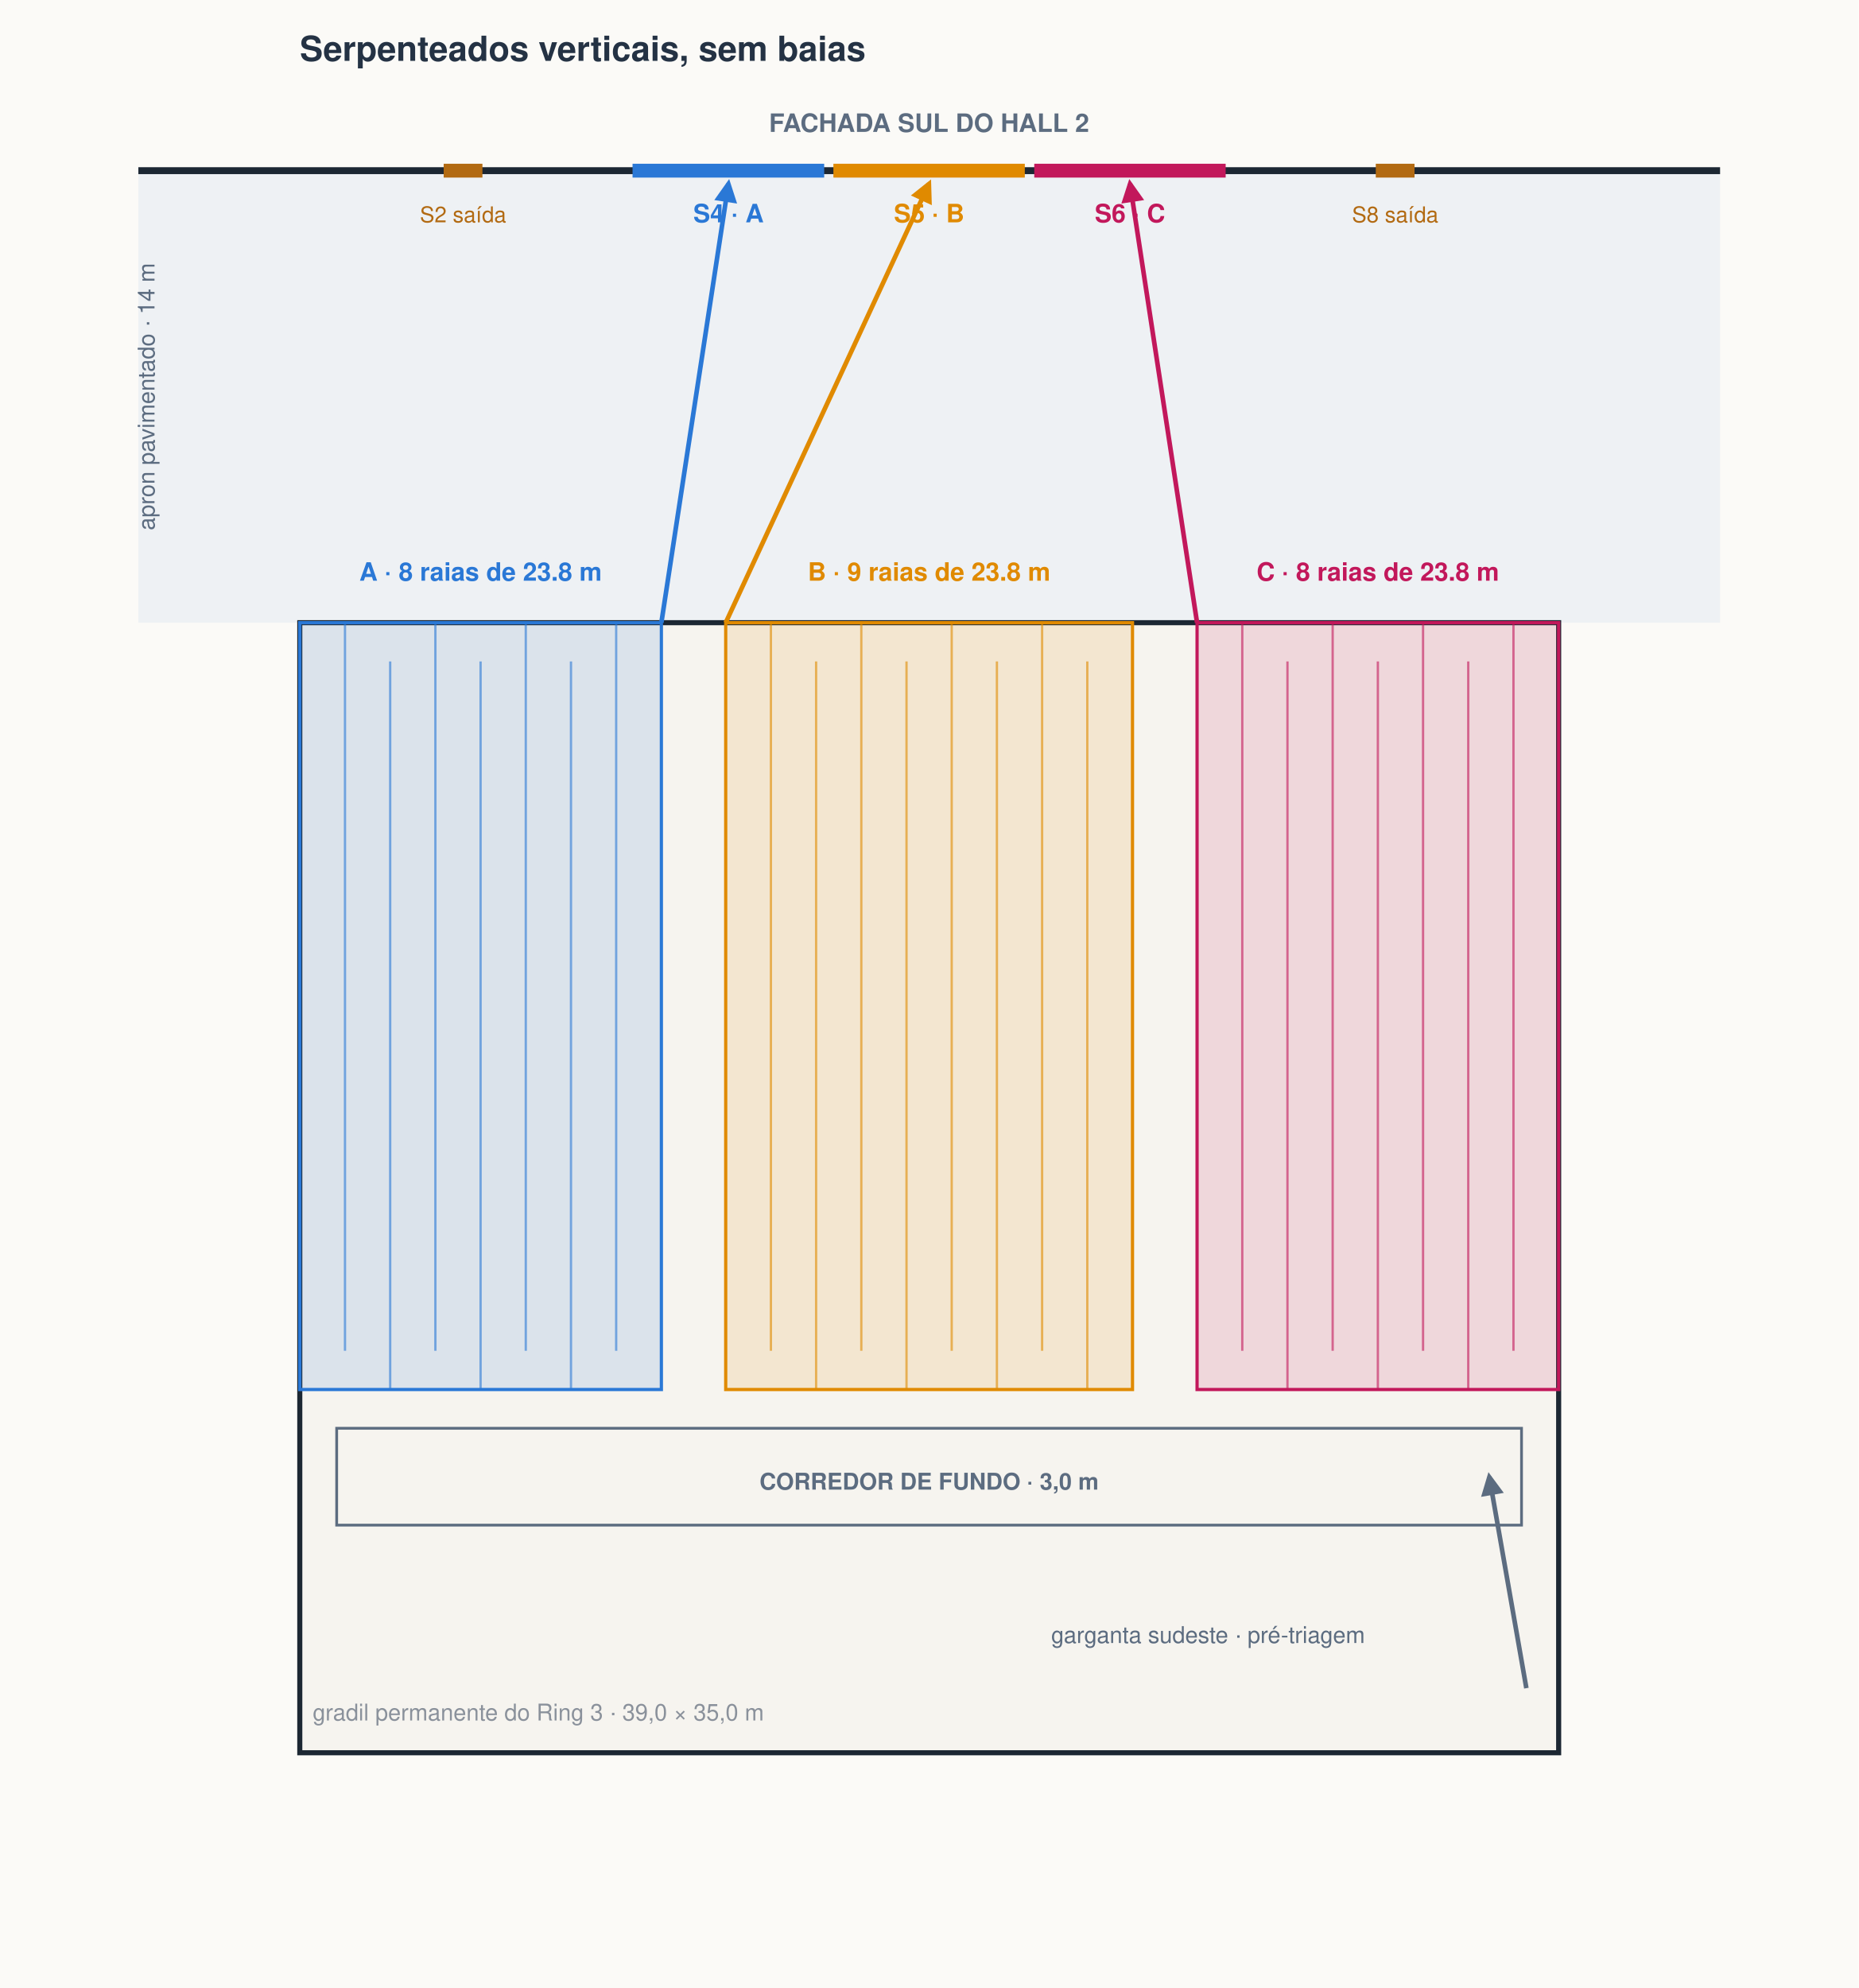
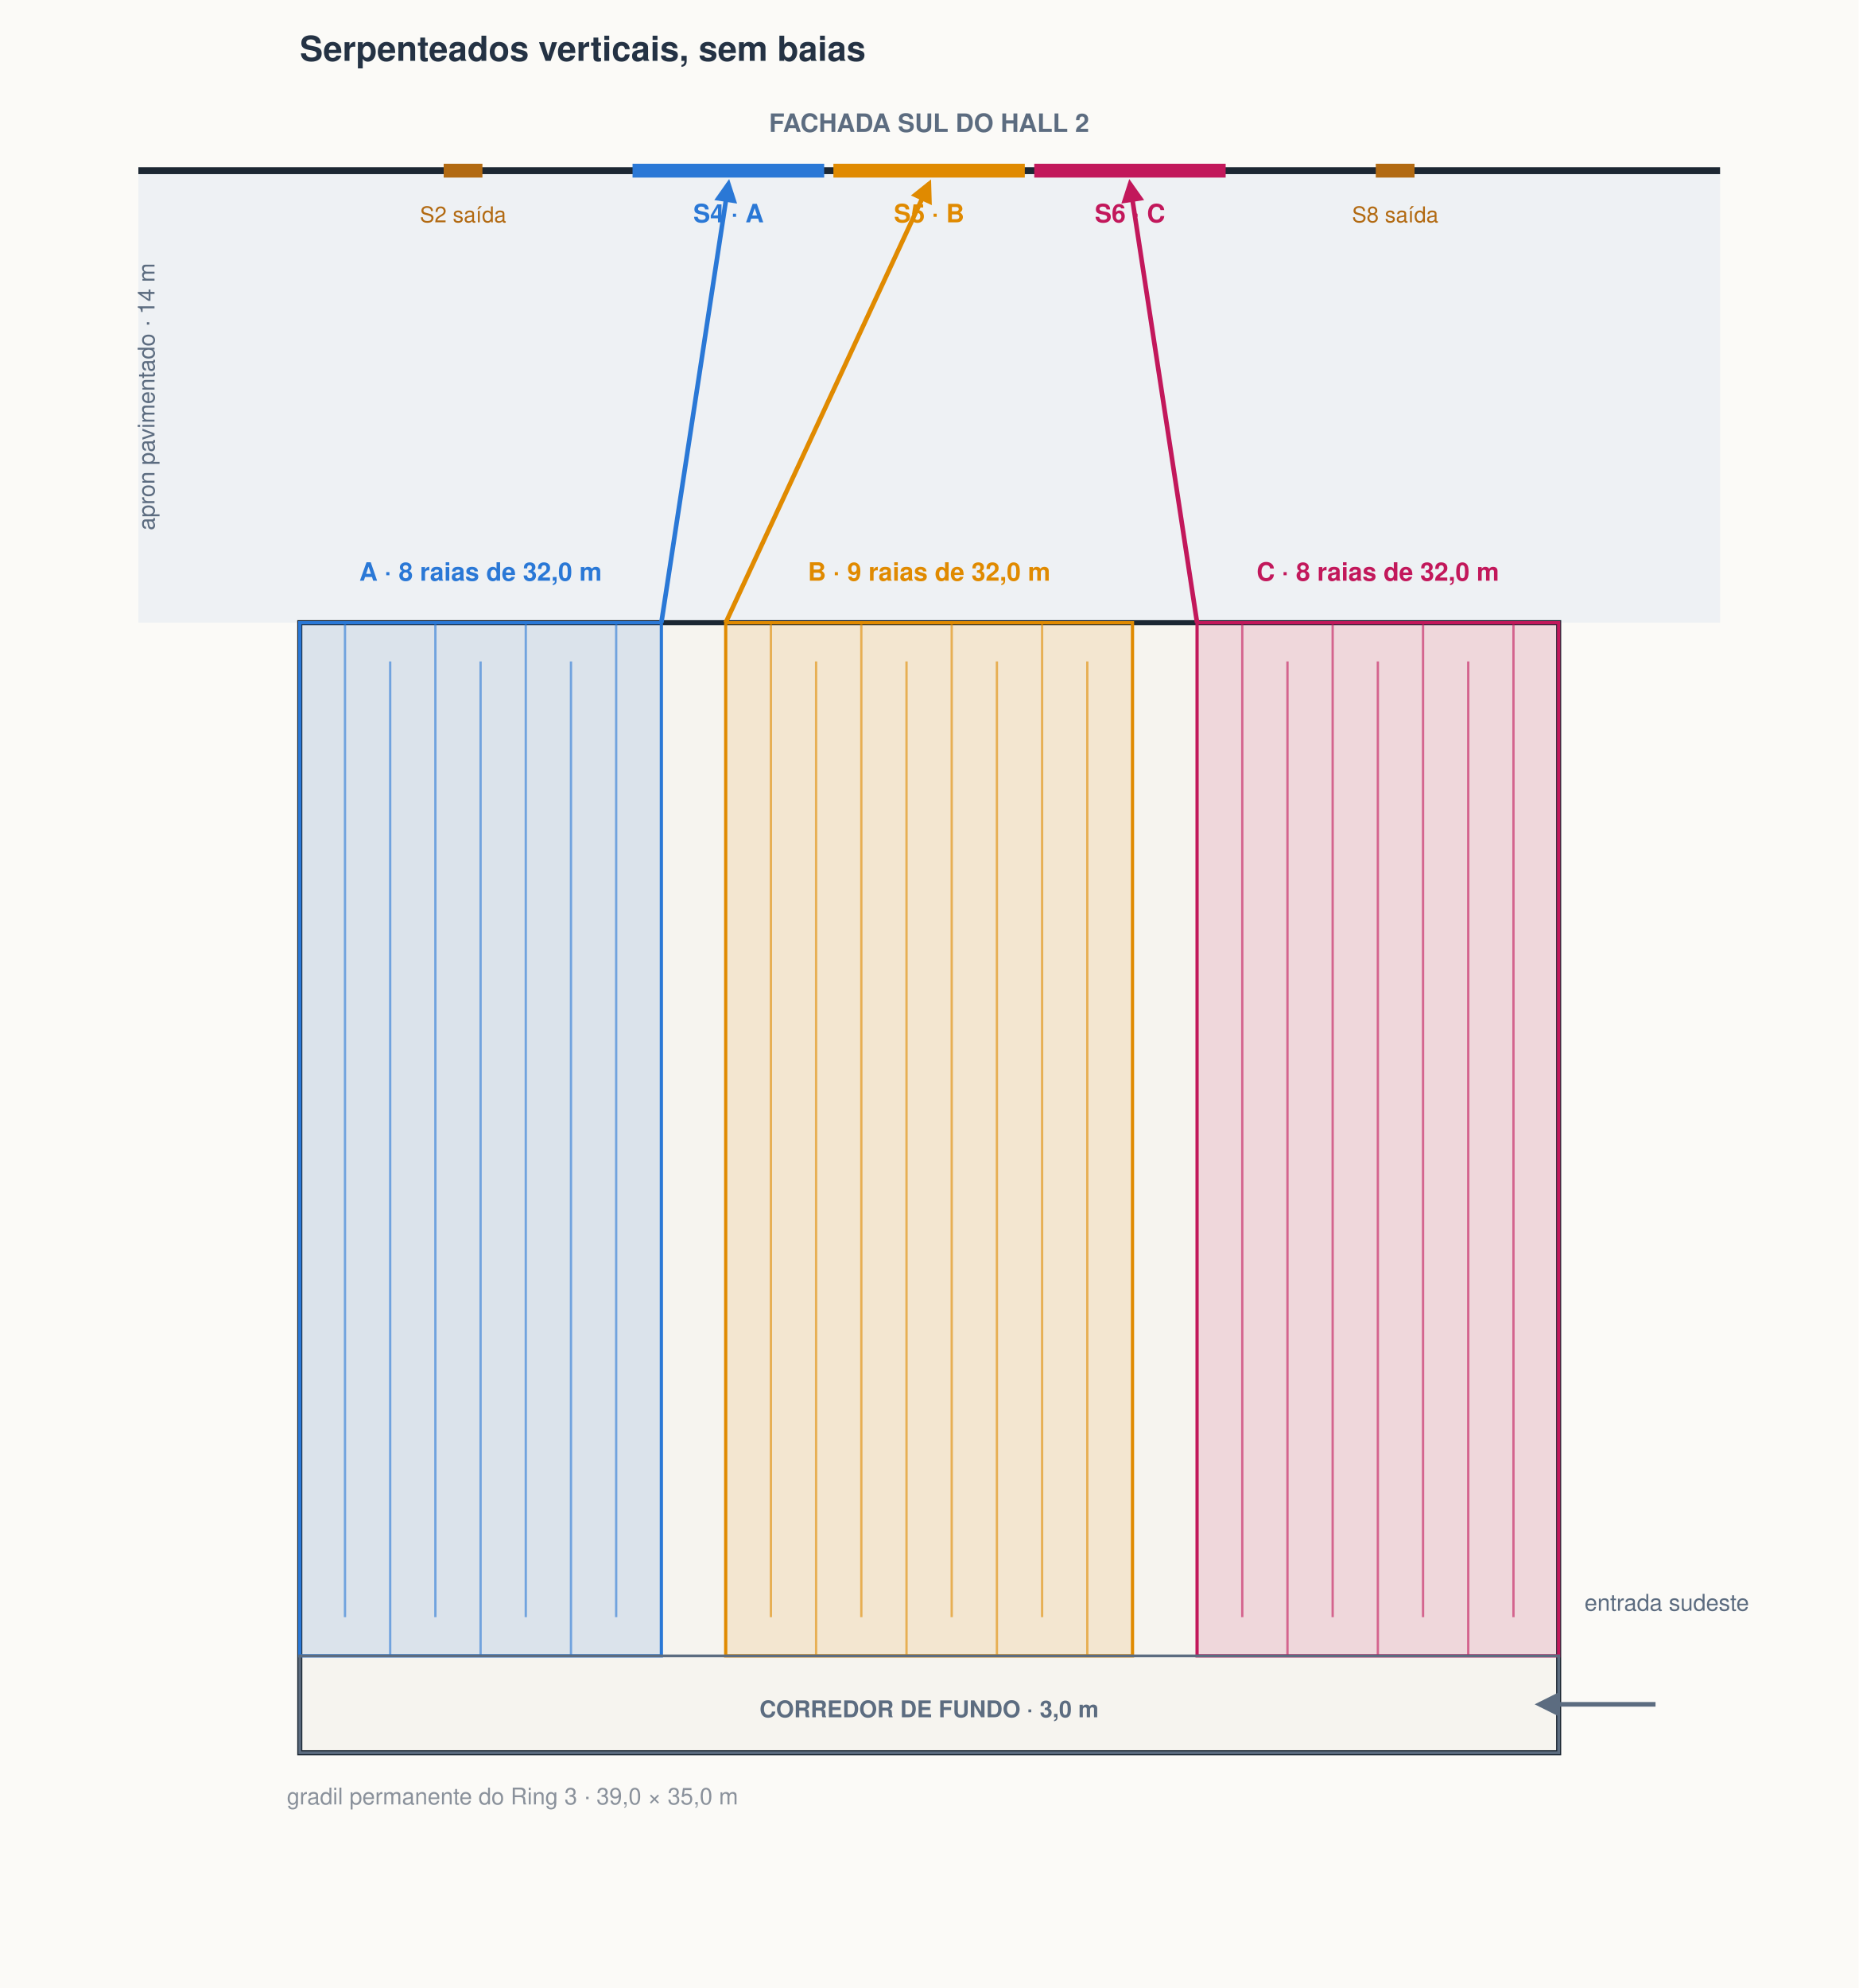
<svg xmlns="http://www.w3.org/2000/svg" viewBox="0 0 806 862" width="806" height="862" role="img">
  <rect width="806" height="862" fill="#fbfaf7" />
  <defs>
    <marker id="seta" viewBox="0 0 10 10" refX="8" refY="5" markerWidth="5" markerHeight="5" orient="auto-start-reverse">
      <path d="M0,0 L10,5 L0,10 z" fill="context-stroke" />
    </marker>
  </defs>
  <text x="130.0" y="26.4" text-anchor="start" font-family="ui-sans-serif,system-ui,Helvetica,Arial,sans-serif" font-size="15" font-weight="700" fill="#243244">Serpenteados verticais, sem baias</text>
  <rect x="60.0" y="74.0" width="685.9" height="196.0" fill="#eef1f4" />
  <rect x="130.0" y="270.0" width="545.9" height="490.0" fill="#f6f4ef" stroke="#1c2733" stroke-width="2.2" />
  <line x1="60.0" y1="74.0" x2="745.9" y2="74.0" stroke="#1c2733" stroke-width="3" />
  <text x="402.9" y="57.2" text-anchor="middle" font-family="ui-sans-serif,system-ui,Helvetica,Arial,sans-serif" font-size="11" font-weight="700" fill="#5c6c80">FACHADA SUL DO HALL 2</text>
  <line x1="274.3" y1="74.0" x2="357.4" y2="74.0" stroke="#2a78d6" stroke-width="6" />
  <text x="315.9" y="96.4" text-anchor="middle" font-family="ui-sans-serif,system-ui,Helvetica,Arial,sans-serif" font-size="11" font-weight="700" fill="#2a78d6">S4 · A</text>
  <line x1="361.4" y1="74.0" x2="444.4" y2="74.0" stroke="#e08a00" stroke-width="6" />
  <text x="402.9" y="96.4" text-anchor="middle" font-family="ui-sans-serif,system-ui,Helvetica,Arial,sans-serif" font-size="11" font-weight="700" fill="#e08a00">S5 · B</text>
  <line x1="448.5" y1="74.0" x2="531.5" y2="74.0" stroke="#c2185b" stroke-width="6" />
  <text x="490.0" y="96.4" text-anchor="middle" font-family="ui-sans-serif,system-ui,Helvetica,Arial,sans-serif" font-size="11" font-weight="700" fill="#c2185b">S6 · C</text>
  <line x1="192.4" y1="74.0" x2="209.2" y2="74.0" stroke="#b26a12" stroke-width="6" />
  <text x="200.8" y="96.4" text-anchor="middle" font-family="ui-sans-serif,system-ui,Helvetica,Arial,sans-serif" font-size="9.5" font-weight="400" fill="#b26a12">S2 saída</text>
  <line x1="596.6" y1="74.0" x2="613.4" y2="74.0" stroke="#b26a12" stroke-width="6" />
  <text x="605.0" y="96.4" text-anchor="middle" font-family="ui-sans-serif,system-ui,Helvetica,Arial,sans-serif" font-size="9.5" font-weight="400" fill="#b26a12">S8 saída</text>
  <text x="67.0" y="172.0" text-anchor="middle" font-family="ui-sans-serif,system-ui,Helvetica,Arial,sans-serif" font-size="10" font-weight="400" fill="#5c6c80" transform="rotate(-90 67.0 172.0)">apron pavimentado · 14 m</text>
-   <rect x="130.0" y="270.0" width="156.8" height="332.5" fill="#2a78d6" fill-opacity=".13" stroke="#2a78d6" stroke-width="1.4" />
-   <line x1="149.6" y1="585.7" x2="149.6" y2="270.0" stroke="#2a78d6" stroke-width="1" stroke-opacity=".6" />
-   <line x1="169.2" y1="602.5" x2="169.2" y2="286.8" stroke="#2a78d6" stroke-width="1" stroke-opacity=".6" />
-   <line x1="188.8" y1="585.7" x2="188.8" y2="270.0" stroke="#2a78d6" stroke-width="1" stroke-opacity=".6" />
-   <line x1="208.4" y1="602.5" x2="208.4" y2="286.8" stroke="#2a78d6" stroke-width="1" stroke-opacity=".6" />
-   <line x1="228.0" y1="585.7" x2="228.0" y2="270.0" stroke="#2a78d6" stroke-width="1" stroke-opacity=".6" />
-   <line x1="247.6" y1="602.5" x2="247.6" y2="286.8" stroke="#2a78d6" stroke-width="1" stroke-opacity=".6" />
-   <line x1="267.2" y1="585.7" x2="267.2" y2="270.0" stroke="#2a78d6" stroke-width="1" stroke-opacity=".6" />
-   <text x="208.4" y="251.8" text-anchor="middle" font-family="ui-sans-serif,system-ui,Helvetica,Arial,sans-serif" font-size="11" font-weight="700" fill="#2a78d6" paint-order="stroke" stroke="#eef1f4" stroke-width="3.5" stroke-linejoin="round">A · 8 raias de 23.8 m</text>
+   <rect x="130.0" y="270.0" width="156.8" height="448.0" fill="#2a78d6" fill-opacity=".13" stroke="#2a78d6" stroke-width="1.4" />
+   <line x1="149.6" y1="701.2" x2="149.6" y2="270.0" stroke="#2a78d6" stroke-width="1" stroke-opacity=".6" />
+   <line x1="169.2" y1="718.0" x2="169.2" y2="286.8" stroke="#2a78d6" stroke-width="1" stroke-opacity=".6" />
+   <line x1="188.8" y1="701.2" x2="188.8" y2="270.0" stroke="#2a78d6" stroke-width="1" stroke-opacity=".6" />
+   <line x1="208.4" y1="718.0" x2="208.4" y2="286.8" stroke="#2a78d6" stroke-width="1" stroke-opacity=".6" />
+   <line x1="228.0" y1="701.2" x2="228.0" y2="270.0" stroke="#2a78d6" stroke-width="1" stroke-opacity=".6" />
+   <line x1="247.6" y1="718.0" x2="247.6" y2="286.8" stroke="#2a78d6" stroke-width="1" stroke-opacity=".6" />
+   <line x1="267.2" y1="701.2" x2="267.2" y2="270.0" stroke="#2a78d6" stroke-width="1" stroke-opacity=".6" />
+   <text x="208.4" y="251.8" text-anchor="middle" font-family="ui-sans-serif,system-ui,Helvetica,Arial,sans-serif" font-size="11" font-weight="700" fill="#2a78d6" paint-order="stroke" stroke="#eef1f4" stroke-width="3.5" stroke-linejoin="round">A · 8 raias de 32,0 m</text>
  <line x1="286.8" y1="270.0" x2="315.9" y2="79.6" stroke="#2a78d6" stroke-width="2" marker-end="url(#seta)" />
-   <rect x="314.7" y="270.0" width="176.4" height="332.5" fill="#e08a00" fill-opacity=".13" stroke="#e08a00" stroke-width="1.4" />
-   <line x1="334.3" y1="585.7" x2="334.3" y2="270.0" stroke="#e08a00" stroke-width="1" stroke-opacity=".6" />
-   <line x1="353.9" y1="602.5" x2="353.9" y2="286.8" stroke="#e08a00" stroke-width="1" stroke-opacity=".6" />
-   <line x1="373.5" y1="585.7" x2="373.5" y2="270.0" stroke="#e08a00" stroke-width="1" stroke-opacity=".6" />
-   <line x1="393.1" y1="602.5" x2="393.1" y2="286.8" stroke="#e08a00" stroke-width="1" stroke-opacity=".6" />
-   <line x1="412.7" y1="585.7" x2="412.7" y2="270.0" stroke="#e08a00" stroke-width="1" stroke-opacity=".6" />
-   <line x1="432.3" y1="602.5" x2="432.3" y2="286.8" stroke="#e08a00" stroke-width="1" stroke-opacity=".6" />
-   <line x1="451.9" y1="585.7" x2="451.9" y2="270.0" stroke="#e08a00" stroke-width="1" stroke-opacity=".6" />
-   <line x1="471.5" y1="602.5" x2="471.5" y2="286.8" stroke="#e08a00" stroke-width="1" stroke-opacity=".6" />
-   <text x="402.9" y="251.8" text-anchor="middle" font-family="ui-sans-serif,system-ui,Helvetica,Arial,sans-serif" font-size="11" font-weight="700" fill="#e08a00" paint-order="stroke" stroke="#eef1f4" stroke-width="3.5" stroke-linejoin="round">B · 9 raias de 23.8 m</text>
+   <rect x="314.7" y="270.0" width="176.4" height="448.0" fill="#e08a00" fill-opacity=".13" stroke="#e08a00" stroke-width="1.4" />
+   <line x1="334.3" y1="701.2" x2="334.3" y2="270.0" stroke="#e08a00" stroke-width="1" stroke-opacity=".6" />
+   <line x1="353.9" y1="718.0" x2="353.9" y2="286.8" stroke="#e08a00" stroke-width="1" stroke-opacity=".6" />
+   <line x1="373.5" y1="701.2" x2="373.5" y2="270.0" stroke="#e08a00" stroke-width="1" stroke-opacity=".6" />
+   <line x1="393.1" y1="718.0" x2="393.1" y2="286.8" stroke="#e08a00" stroke-width="1" stroke-opacity=".6" />
+   <line x1="412.7" y1="701.2" x2="412.7" y2="270.0" stroke="#e08a00" stroke-width="1" stroke-opacity=".6" />
+   <line x1="432.3" y1="718.0" x2="432.3" y2="286.8" stroke="#e08a00" stroke-width="1" stroke-opacity=".6" />
+   <line x1="451.9" y1="701.2" x2="451.9" y2="270.0" stroke="#e08a00" stroke-width="1" stroke-opacity=".6" />
+   <line x1="471.5" y1="718.0" x2="471.5" y2="286.8" stroke="#e08a00" stroke-width="1" stroke-opacity=".6" />
+   <text x="402.9" y="251.8" text-anchor="middle" font-family="ui-sans-serif,system-ui,Helvetica,Arial,sans-serif" font-size="11" font-weight="700" fill="#e08a00" paint-order="stroke" stroke="#eef1f4" stroke-width="3.5" stroke-linejoin="round">B · 9 raias de 32,0 m</text>
  <line x1="314.7" y1="270.0" x2="402.9" y2="79.6" stroke="#e08a00" stroke-width="2" marker-end="url(#seta)" />
-   <rect x="519.1" y="270.0" width="156.8" height="332.5" fill="#c2185b" fill-opacity=".13" stroke="#c2185b" stroke-width="1.4" />
-   <line x1="538.7" y1="585.7" x2="538.7" y2="270.0" stroke="#c2185b" stroke-width="1" stroke-opacity=".6" />
-   <line x1="558.3" y1="602.5" x2="558.3" y2="286.8" stroke="#c2185b" stroke-width="1" stroke-opacity=".6" />
-   <line x1="577.9" y1="585.7" x2="577.9" y2="270.0" stroke="#c2185b" stroke-width="1" stroke-opacity=".6" />
-   <line x1="597.5" y1="602.5" x2="597.5" y2="286.8" stroke="#c2185b" stroke-width="1" stroke-opacity=".6" />
-   <line x1="617.1" y1="585.7" x2="617.1" y2="270.0" stroke="#c2185b" stroke-width="1" stroke-opacity=".6" />
-   <line x1="636.7" y1="602.5" x2="636.7" y2="286.8" stroke="#c2185b" stroke-width="1" stroke-opacity=".6" />
-   <line x1="656.3" y1="585.7" x2="656.3" y2="270.0" stroke="#c2185b" stroke-width="1" stroke-opacity=".6" />
-   <text x="597.5" y="251.8" text-anchor="middle" font-family="ui-sans-serif,system-ui,Helvetica,Arial,sans-serif" font-size="11" font-weight="700" fill="#c2185b" paint-order="stroke" stroke="#eef1f4" stroke-width="3.5" stroke-linejoin="round">C · 8 raias de 23.8 m</text>
+   <rect x="519.1" y="270.0" width="156.8" height="448.0" fill="#c2185b" fill-opacity=".13" stroke="#c2185b" stroke-width="1.4" />
+   <line x1="538.7" y1="701.2" x2="538.7" y2="270.0" stroke="#c2185b" stroke-width="1" stroke-opacity=".6" />
+   <line x1="558.3" y1="718.0" x2="558.3" y2="286.8" stroke="#c2185b" stroke-width="1" stroke-opacity=".6" />
+   <line x1="577.9" y1="701.2" x2="577.9" y2="270.0" stroke="#c2185b" stroke-width="1" stroke-opacity=".6" />
+   <line x1="597.5" y1="718.0" x2="597.5" y2="286.8" stroke="#c2185b" stroke-width="1" stroke-opacity=".6" />
+   <line x1="617.1" y1="701.2" x2="617.1" y2="270.0" stroke="#c2185b" stroke-width="1" stroke-opacity=".6" />
+   <line x1="636.7" y1="718.0" x2="636.7" y2="286.8" stroke="#c2185b" stroke-width="1" stroke-opacity=".6" />
+   <line x1="656.3" y1="701.2" x2="656.3" y2="270.0" stroke="#c2185b" stroke-width="1" stroke-opacity=".6" />
+   <text x="597.5" y="251.8" text-anchor="middle" font-family="ui-sans-serif,system-ui,Helvetica,Arial,sans-serif" font-size="11" font-weight="700" fill="#c2185b" paint-order="stroke" stroke="#eef1f4" stroke-width="3.5" stroke-linejoin="round">C · 8 raias de 32,0 m</text>
  <line x1="519.1" y1="270.0" x2="490.0" y2="79.6" stroke="#c2185b" stroke-width="2" marker-end="url(#seta)" />
-   <rect x="146.0" y="619.3" width="513.8" height="42.0" fill="none" stroke="#5c6c80" stroke-width="1.2" />
-   <text x="402.9" y="645.9" text-anchor="middle" font-family="ui-sans-serif,system-ui,Helvetica,Arial,sans-serif" font-size="10" font-weight="600" fill="#5c6c80">CORREDOR DE FUNDO · 3,0 m</text>
-   <line x1="661.9" y1="732.0" x2="645.8" y2="640.3" stroke="#5c6c80" stroke-width="2" marker-end="url(#seta)" />
-   <text x="591.9" y="712.4" text-anchor="end" font-family="ui-sans-serif,system-ui,Helvetica,Arial,sans-serif" font-size="10" font-weight="400" fill="#5c6c80">garganta sudeste · pré-triagem</text>
-   <text x="135.6" y="746.0" text-anchor="start" font-family="ui-sans-serif,system-ui,Helvetica,Arial,sans-serif" font-size="10" font-weight="400" fill="#8a919b">gradil permanente do Ring 3 · 39,0 × 35,0 m</text>
+   <rect x="130.0" y="718.0" width="545.9" height="42.0" fill="none" stroke="#5c6c80" stroke-width="1.2" />
+   <text x="402.9" y="744.6" text-anchor="middle" font-family="ui-sans-serif,system-ui,Helvetica,Arial,sans-serif" font-size="10" font-weight="600" fill="#5c6c80">CORREDOR DE FUNDO · 3,0 m</text>
+   <line x1="717.9" y1="739.0" x2="667.5" y2="739.0" stroke="#5c6c80" stroke-width="2" marker-end="url(#seta)" />
+   <text x="687.1" y="698.4" text-anchor="start" font-family="ui-sans-serif,system-ui,Helvetica,Arial,sans-serif" font-size="10" font-weight="400" fill="#5c6c80">entrada sudeste</text>
+   <text x="124.4" y="782.4" text-anchor="start" font-family="ui-sans-serif,system-ui,Helvetica,Arial,sans-serif" font-size="10" font-weight="400" fill="#8a919b">gradil permanente do Ring 3 · 39,0 × 35,0 m</text>
</svg>
